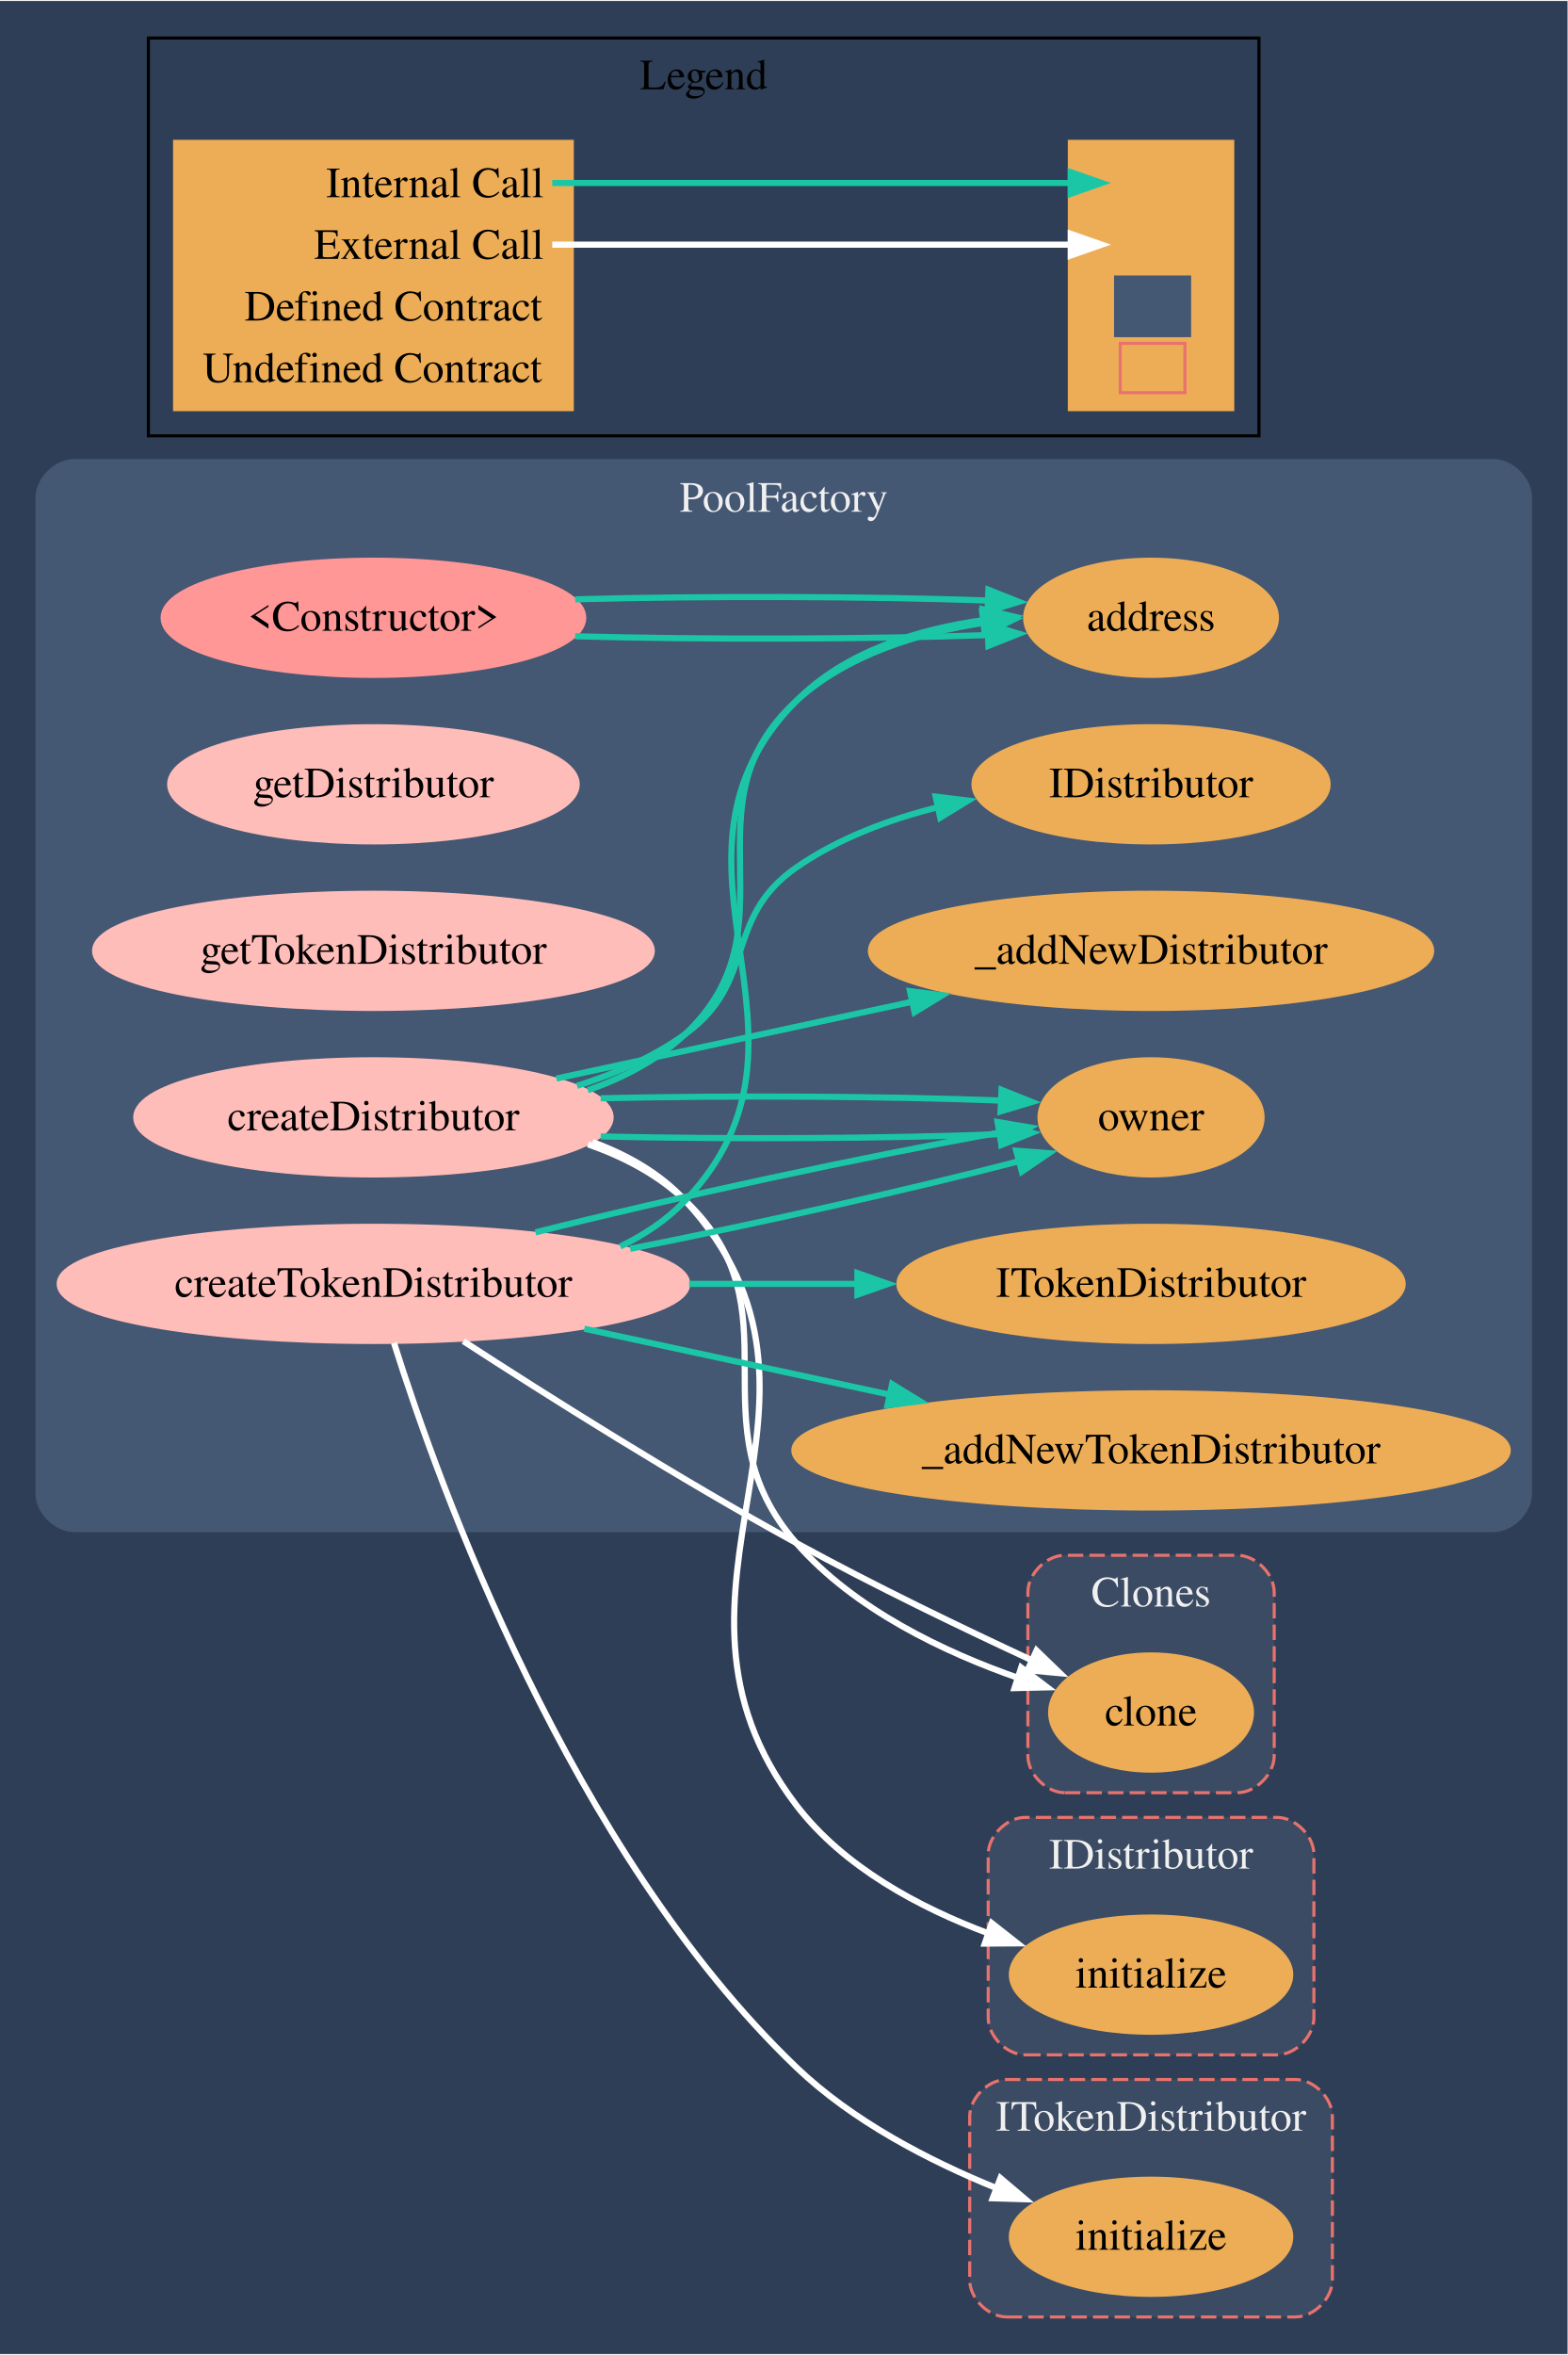
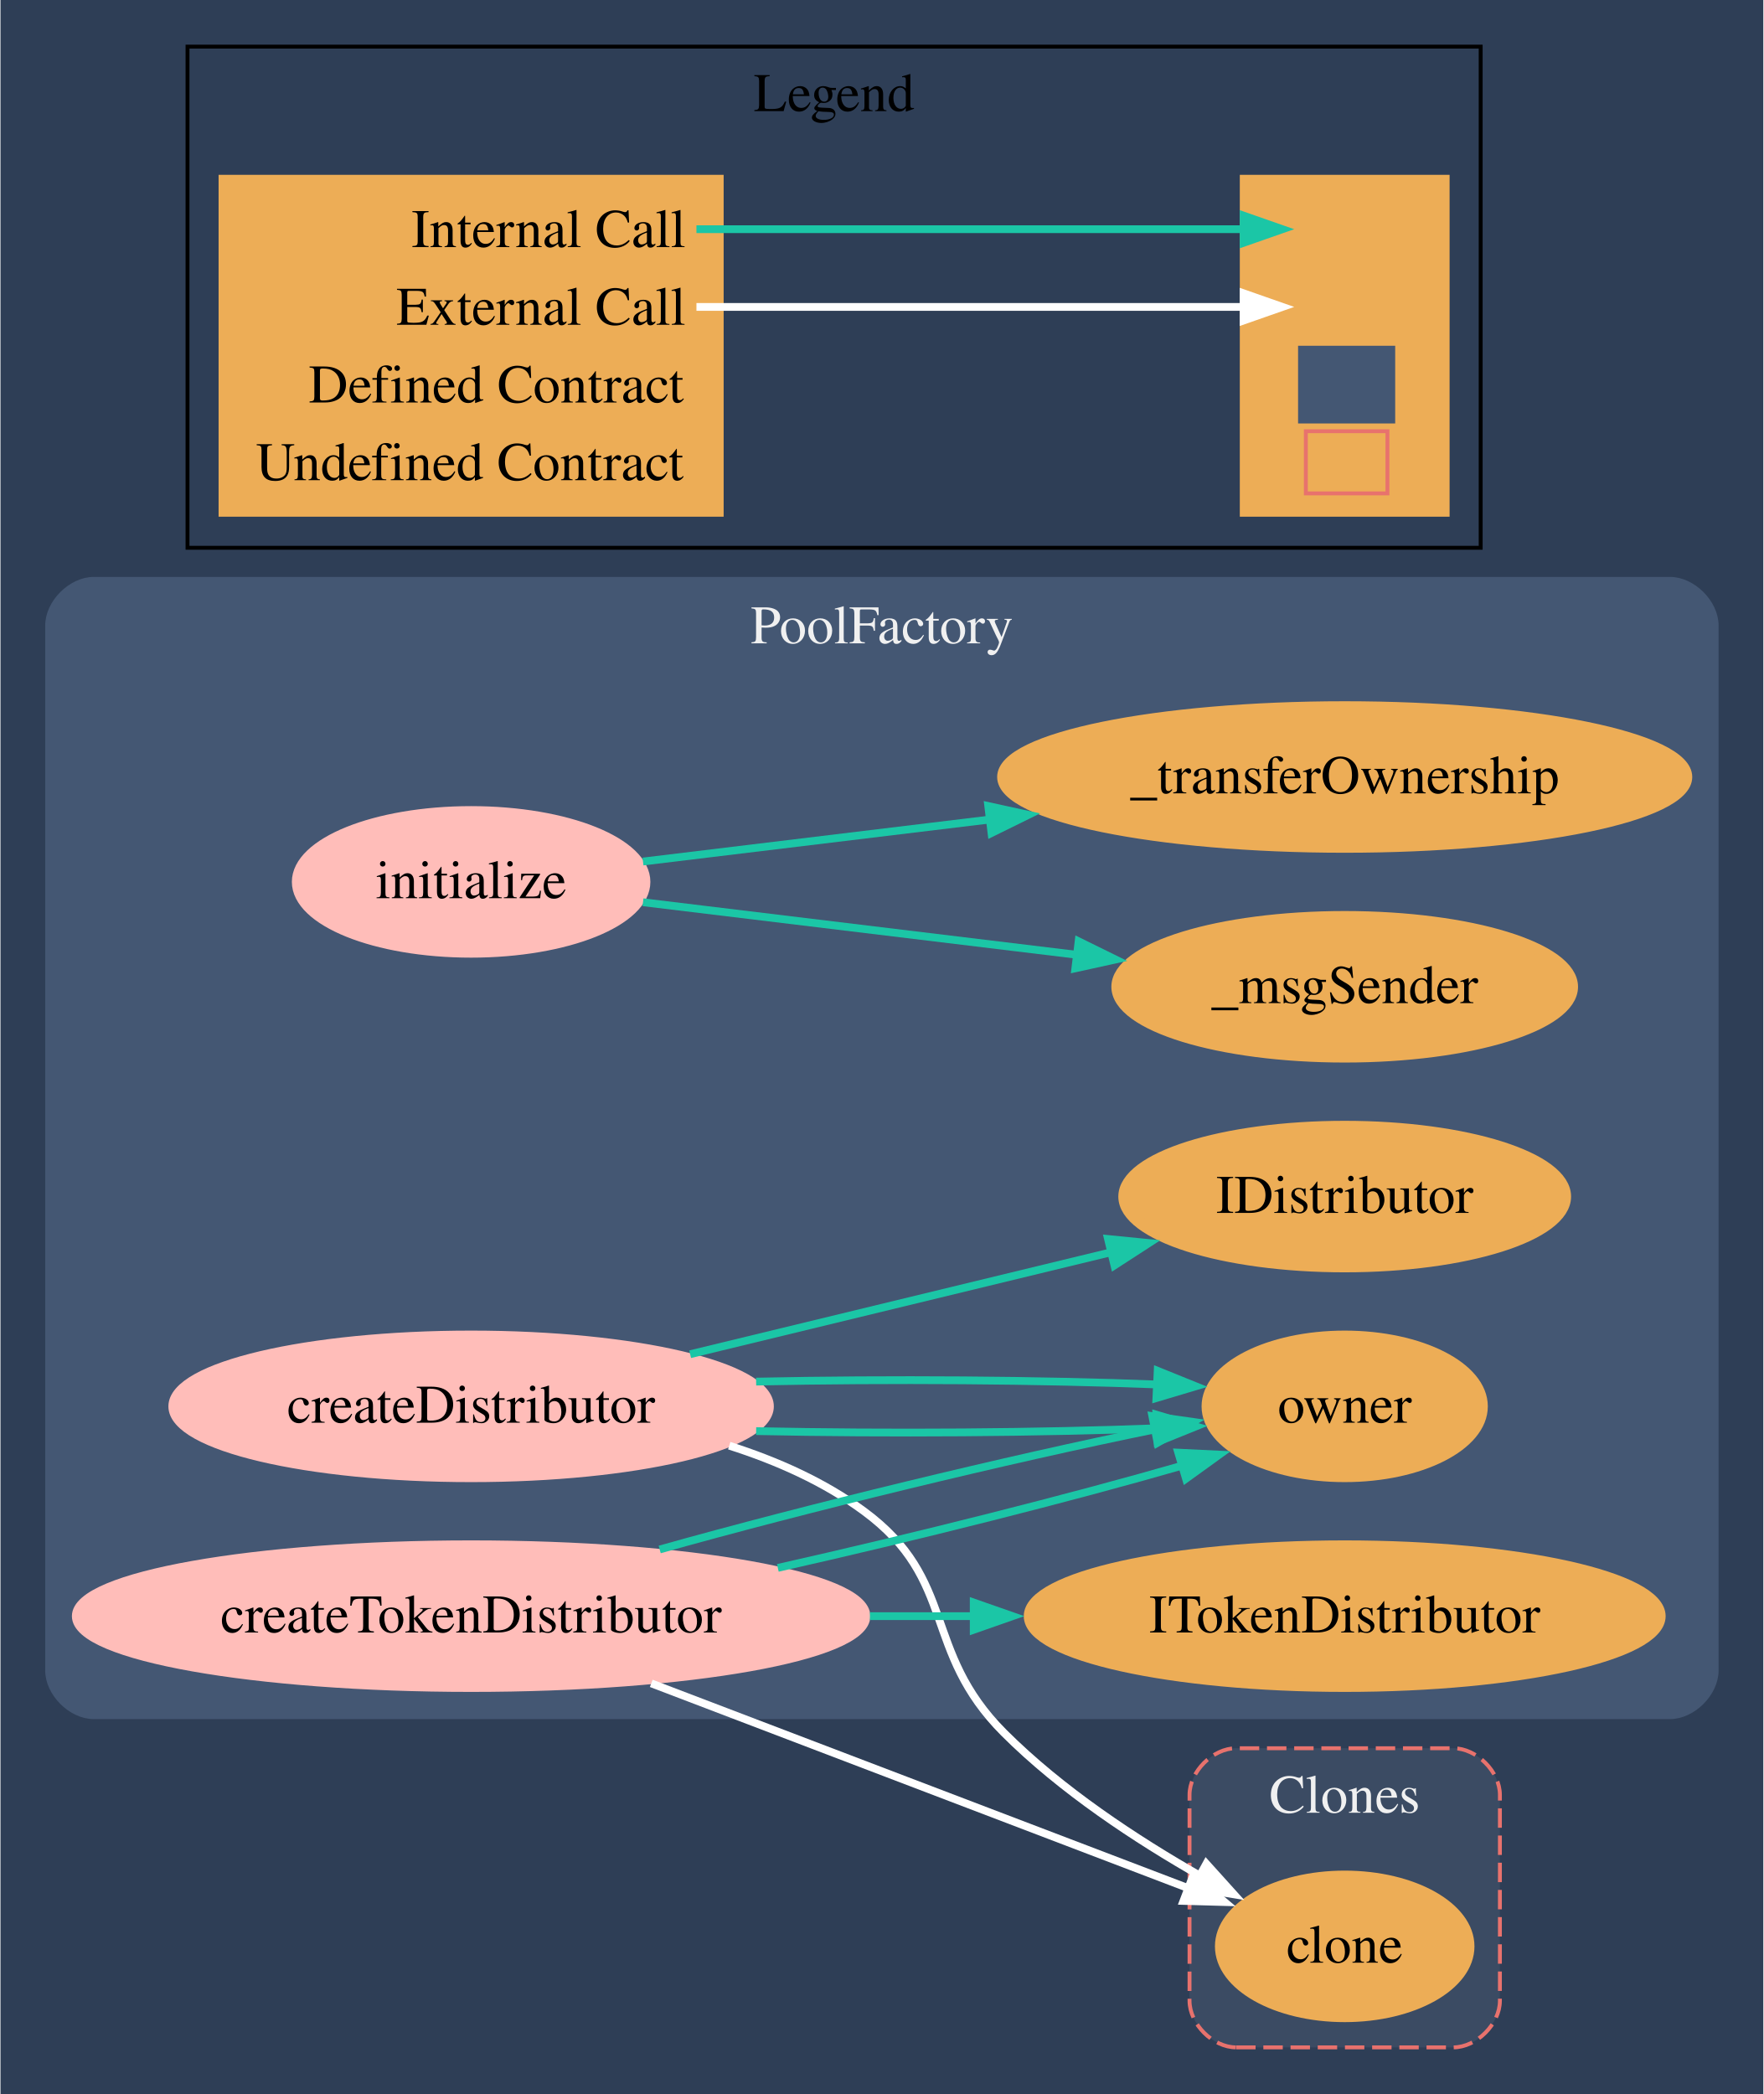
- <svg xmlns="http://www.w3.org/2000/svg" width="508pt" height="763pt" viewBox="0.00 0.00 508.45 763.00">
-   <g id="graph0" class="graph" transform="translate(4,759) scale(1)" data-name="G">
-     <polygon fill="#2e3e56" stroke="none" points="-4,4 -4,-759 504.45,-759 504.45,4 -4,4" style="" />
+ <svg xmlns="http://www.w3.org/2000/svg" width="454pt" height="539pt" viewBox="0.00 0.00 453.73 539.00">
+   <g id="graph0" class="graph" transform="translate(4,535) scale(1)" data-name="G">
+     <polygon fill="#2e3e56" stroke="none" points="-4,4 -4,-535 449.73,-535 449.73,4 -4,4" style="" />
    <g id="clust1" class="cluster" data-name="clusterPoolFactory">
-       <path fill="#445773" stroke="#445773" d="M20,-263C20,-263 480.45,-263 480.45,-263 486.45,-263 492.45,-269 492.45,-275 492.45,-275 492.45,-598 492.45,-598 492.45,-604 486.45,-610 480.45,-610 480.45,-610 20,-610 20,-610 14,-610 8,-604 8,-598 8,-598 8,-275 8,-275 8,-269 14,-263 20,-263" style="" />
-       <text text-anchor="middle" x="250.23" y="-593.4" font-family="Times,serif" font-size="14.00" fill="#f0f0f0" style="">PoolFactory</text>
+       <path fill="#445773" stroke="#445773" d="M20,-93C20,-93 425.73,-93 425.73,-93 431.73,-93 437.73,-99 437.73,-105 437.73,-105 437.73,-374 437.73,-374 437.73,-380 431.73,-386 425.73,-386 425.73,-386 20,-386 20,-386 14,-386 8,-380 8,-374 8,-374 8,-105 8,-105 8,-99 14,-93 20,-93" style="" />
+       <text text-anchor="middle" x="222.86" y="-369.4" font-family="Times,serif" font-size="14.00" fill="#f0f0f0" style="">PoolFactory</text>
    </g>
    <g id="clust2" class="cluster" data-name="clusterClones">
-       <path fill="#3b4b63" stroke="#e8726d" stroke-dasharray="5,2" d="M341.41,-178C341.41,-178 397.31,-178 397.31,-178 403.31,-178 409.31,-184 409.31,-190 409.31,-190 409.31,-243 409.31,-243 409.31,-249 403.31,-255 397.31,-255 397.31,-255 341.41,-255 341.41,-255 335.41,-255 329.41,-249 329.41,-243 329.41,-243 329.41,-190 329.41,-190 329.41,-184 335.41,-178 341.41,-178" style="" />
-       <text text-anchor="middle" x="369.36" y="-238.4" font-family="Times,serif" font-size="14.00" fill="#f0f0f0" style="">Clones</text>
+       <path fill="#3b4b63" stroke="#e8726d" stroke-dasharray="5,2" d="M314.05,-8C314.05,-8 369.94,-8 369.94,-8 375.94,-8 381.94,-14 381.94,-20 381.94,-20 381.94,-73 381.94,-73 381.94,-79 375.94,-85 369.94,-85 369.94,-85 314.05,-85 314.05,-85 308.05,-85 302.05,-79 302.05,-73 302.05,-73 302.05,-20 302.05,-20 302.05,-14 308.05,-8 314.05,-8" style="" />
+       <text text-anchor="middle" x="341.99" y="-68.4" font-family="Times,serif" font-size="14.00" fill="#f0f0f0" style="">Clones</text>
    </g>
-     <g id="clust3" class="cluster" data-name="clusterIDistributor">
-       <path fill="#3b4b63" stroke="#e8726d" stroke-dasharray="5,2" d="M328.54,-93C328.54,-93 410.18,-93 410.18,-93 416.18,-93 422.18,-99 422.18,-105 422.18,-105 422.18,-158 422.18,-158 422.18,-164 416.18,-170 410.18,-170 410.18,-170 328.54,-170 328.54,-170 322.54,-170 316.54,-164 316.54,-158 316.54,-158 316.54,-105 316.54,-105 316.54,-99 322.54,-93 328.54,-93" style="" />
-       <text text-anchor="middle" x="369.36" y="-153.4" font-family="Times,serif" font-size="14.00" fill="#f0f0f0" style="">IDistributor</text>
+     <g id="clust3" class="cluster" data-name="cluster_01">
+       <polygon fill="#2e3e56" stroke="black" points="44.13,-394 44.13,-523 376.99,-523 376.99,-394 44.13,-394" style="" />
+       <text text-anchor="middle" x="210.56" y="-506.4" font-family="Times,serif" font-size="14.00" style="">Legend</text>
    </g>
-     <g id="clust4" class="cluster" data-name="clusterITokenDistributor">
-       <path fill="#3b4b63" stroke="#e8726d" stroke-dasharray="5,2" d="M322.54,-8C322.54,-8 416.18,-8 416.18,-8 422.18,-8 428.18,-14 428.18,-20 428.18,-20 428.18,-73 428.18,-73 428.18,-79 422.18,-85 416.18,-85 416.18,-85 322.54,-85 322.54,-85 316.54,-85 310.54,-79 310.54,-73 310.54,-73 310.54,-20 310.54,-20 310.54,-14 316.54,-8 322.54,-8" style="" />
-       <text text-anchor="middle" x="369.36" y="-68.4" font-family="Times,serif" font-size="14.00" fill="#f0f0f0" style="">ITokenDistributor</text>
+     <g id="node1" class="node" pointer-events="visible" data-name="PoolFactory.initialize">
+       <ellipse fill="#ffbdb9" stroke="#ffbdb9" stroke-width="3" cx="117.13" cy="-308" rx="44.64" ry="18" style="" />
+       <text text-anchor="middle" x="117.13" y="-303.8" font-family="Times,serif" font-size="14.00" style="">initialize</text>
    </g>
-     <g id="clust5" class="cluster" data-name="cluster_01">
-       <polygon fill="#2e3e56" stroke="black" points="44.13,-618 44.13,-747 404.36,-747 404.36,-618 44.13,-618" style="" />
-       <text text-anchor="middle" x="224.24" y="-730.4" font-family="Times,serif" font-size="14.00" style="">Legend</text>
+     <g id="node4" class="node" pointer-events="visible" data-name="PoolFactory._transferOwnership">
+       <ellipse fill="#edad56" stroke="#edad56" stroke-width="3" cx="341.99" cy="-335" rx="87.96" ry="18" style="" />
+       <text text-anchor="middle" x="341.99" y="-330.8" font-family="Times,serif" font-size="14.00" style="">_transferOwnership</text>
    </g>
-     <g id="node1" class="node" pointer-events="visible" data-name="PoolFactory.&lt;Constructor&gt;">
-       <ellipse fill="#ff9797" stroke="#ff9797" stroke-width="3" cx="117.13" cy="-559" rx="67.55" ry="18" style="" />
-       <text text-anchor="middle" x="117.13" y="-554.8" font-family="Times,serif" font-size="14.00" style="">&lt;Constructor&gt;</text>
+     <g id="edge1" class="edge" data-name="PoolFactory.initialize-&gt;PoolFactory._transferOwnership">
+       <path fill="none" stroke="#1bc6a6" stroke-width="2" d="M161.37,-313.24C186.84,-316.32 220.05,-320.35 250.97,-324.09" style="" />
+       <polygon fill="#1bc6a6" stroke="#1bc6a6" stroke-width="2" points="250.24,-327.53 260.59,-325.26 251.08,-320.58 250.24,-327.53" style="" />
    </g>
-     <g id="node8" class="node" pointer-events="visible" data-name="PoolFactory.address">
-       <ellipse fill="#edad56" stroke="#edad56" stroke-width="3" cx="369.36" cy="-559" rx="40" ry="18" style="" />
-       <text text-anchor="middle" x="369.36" y="-554.8" font-family="Times,serif" font-size="14.00" style="">address</text>
+     <g id="node5" class="node" pointer-events="visible" data-name="PoolFactory._msgSender">
+       <ellipse fill="#edad56" stroke="#edad56" stroke-width="3" cx="341.99" cy="-281" rx="58.56" ry="18" style="" />
+       <text text-anchor="middle" x="341.99" y="-276.8" font-family="Times,serif" font-size="14.00" style="">_msgSender</text>
    </g>
-     <g id="edge1" class="edge" data-name="PoolFactory.&lt;Constructor&gt;-&gt;PoolFactory.address">
-       <path fill="none" stroke="#1bc6a6" stroke-width="2" d="M182.57,-553.01C224.24,-551.88 277.76,-552.01 316.65,-553.41" style="" />
-       <polygon fill="#1bc6a6" stroke="#1bc6a6" stroke-width="2" points="316.33,-556.9 326.46,-553.82 316.62,-549.91 316.33,-556.9" style="" />
+     <g id="edge2" class="edge" data-name="PoolFactory.initialize-&gt;PoolFactory._msgSender">
+       <path fill="none" stroke="#1bc6a6" stroke-width="2" d="M161.37,-302.76C193.18,-298.91 237.06,-293.59 273.48,-289.18" style="" />
+       <polygon fill="#1bc6a6" stroke="#1bc6a6" stroke-width="2" points="273.5,-292.7 283.01,-288.02 272.66,-285.75 273.5,-292.7" style="" />
    </g>
-     <g id="edge2" class="edge" data-name="PoolFactory.&lt;Constructor&gt;-&gt;PoolFactory.address">
-       <path fill="none" stroke="#1bc6a6" stroke-width="2" d="M182.57,-564.99C224.24,-566.12 277.76,-565.99 316.65,-564.59" style="" />
-       <polygon fill="#1bc6a6" stroke="#1bc6a6" stroke-width="2" points="316.62,-568.09 326.46,-564.18 316.33,-561.1 316.62,-568.09" style="" />
+     <g id="node2" class="node" pointer-events="visible" data-name="PoolFactory.createDistributor">
+       <ellipse fill="#ffbdb9" stroke="#ffbdb9" stroke-width="3" cx="117.13" cy="-173" rx="76.42" ry="18" style="" />
+       <text text-anchor="middle" x="117.13" y="-168.8" font-family="Times,serif" font-size="14.00" style="">createDistributor</text>
    </g>
-     <g id="node2" class="node" pointer-events="visible" data-name="PoolFactory.getDistributor">
-       <ellipse fill="#ffbdb9" stroke="#ffbdb9" stroke-width="3" cx="117.13" cy="-505" rx="65.43" ry="18" style="" />
-       <text text-anchor="middle" x="117.13" y="-500.8" font-family="Times,serif" font-size="14.00" style="">getDistributor</text>
+     <g id="node6" class="node" pointer-events="visible" data-name="PoolFactory.IDistributor">
+       <ellipse fill="#edad56" stroke="#edad56" stroke-width="3" cx="341.99" cy="-227" rx="56.77" ry="18" style="" />
+       <text text-anchor="middle" x="341.99" y="-222.8" font-family="Times,serif" font-size="14.00" style="">IDistributor</text>
    </g>
-     <g id="node3" class="node" pointer-events="visible" data-name="PoolFactory.getTokenDistributor">
-       <ellipse fill="#ffbdb9" stroke="#ffbdb9" stroke-width="3" cx="117.13" cy="-451" rx="89.77" ry="18" style="" />
-       <text text-anchor="middle" x="117.13" y="-446.8" font-family="Times,serif" font-size="14.00" style="">getTokenDistributor</text>
+     <g id="edge4" class="edge" data-name="PoolFactory.createDistributor-&gt;PoolFactory.IDistributor">
+       <path fill="none" stroke="#1bc6a6" stroke-width="2" d="M173.51,-186.42C206.54,-194.42 248.47,-204.58 282.11,-212.73" style="" />
+       <polygon fill="#1bc6a6" stroke="#1bc6a6" stroke-width="2" points="281.07,-216.08 291.61,-215.04 282.72,-209.28 281.07,-216.08" style="" />
    </g>
-     <g id="node4" class="node" pointer-events="visible" data-name="PoolFactory.createDistributor">
-       <ellipse fill="#ffbdb9" stroke="#ffbdb9" stroke-width="3" cx="117.13" cy="-397" rx="76.42" ry="18" style="" />
-       <text text-anchor="middle" x="117.13" y="-392.8" font-family="Times,serif" font-size="14.00" style="">createDistributor</text>
+     <g id="node7" class="node" pointer-events="visible" data-name="PoolFactory.owner">
+       <ellipse fill="#edad56" stroke="#edad56" stroke-width="3" cx="341.99" cy="-173" rx="35.34" ry="18" style="" />
+       <text text-anchor="middle" x="341.99" y="-168.8" font-family="Times,serif" font-size="14.00" style="">owner</text>
    </g>
-     <g id="node6" class="node" pointer-events="visible" data-name="PoolFactory._addNewDistributor">
-       <ellipse fill="#edad56" stroke="#edad56" stroke-width="3" cx="369.36" cy="-451" rx="90.35" ry="18" style="" />
-       <text text-anchor="middle" x="369.36" y="-446.8" font-family="Times,serif" font-size="14.00" style="">_addNewDistributor</text>
+     <g id="edge5" class="edge" data-name="PoolFactory.createDistributor-&gt;PoolFactory.owner">
+       <path fill="none" stroke="#1bc6a6" stroke-width="2" d="M190.49,-166.63C224.48,-165.94 264.02,-166.19 294.04,-167.38" style="" />
+       <polygon fill="#1bc6a6" stroke="#1bc6a6" stroke-width="2" points="293.52,-170.86 303.67,-167.83 293.85,-163.86 293.52,-170.86" style="" />
    </g>
-     <g id="edge9" class="edge" data-name="PoolFactory.createDistributor-&gt;PoolFactory._addNewDistributor">
-       <path fill="none" stroke="#1bc6a6" stroke-width="2" d="M176.48,-409.59C211,-417.04 255.09,-426.56 292.31,-434.59" style="" />
-       <polygon fill="#1bc6a6" stroke="#1bc6a6" stroke-width="2" points="291.17,-437.92 301.68,-436.61 292.65,-431.08 291.17,-437.92" style="" />
+     <g id="edge6" class="edge" data-name="PoolFactory.createDistributor-&gt;PoolFactory.owner">
+       <path fill="none" stroke="#1bc6a6" stroke-width="2" d="M190.49,-179.37C224.48,-180.06 264.02,-179.81 294.04,-178.62" style="" />
+       <polygon fill="#1bc6a6" stroke="#1bc6a6" stroke-width="2" points="293.85,-182.14 303.67,-178.17 293.52,-175.14 293.85,-182.14" style="" />
    </g>
-     <g id="edge3" class="edge" data-name="PoolFactory.createDistributor-&gt;PoolFactory.address">
-       <path fill="none" stroke="#1bc6a6" stroke-width="2" d="M186.67,-405.79C198.28,-409.84 209.42,-415.66 218.26,-424 255.07,-458.72 216.92,-497.86 254.26,-532 270.68,-547.01 293.88,-554.13 315.08,-557.35" style="" />
-       <polygon fill="#1bc6a6" stroke="#1bc6a6" stroke-width="2" points="314.59,-560.82 324.93,-558.53 315.42,-553.87 314.59,-560.82" style="" />
+     <g id="node9" class="node" pointer-events="visible" data-name="Clones.clone">
+       <ellipse fill="#edad56" stroke="#edad56" stroke-width="3" cx="341.99" cy="-34" rx="31.9" ry="18" style="" />
+       <text text-anchor="middle" x="341.99" y="-29.8" font-family="Times,serif" font-size="14.00" style="">clone</text>
    </g>
-     <g id="node9" class="node" pointer-events="visible" data-name="PoolFactory.IDistributor">
-       <ellipse fill="#edad56" stroke="#edad56" stroke-width="3" cx="369.36" cy="-505" rx="56.77" ry="18" style="" />
-       <text text-anchor="middle" x="369.36" y="-500.8" font-family="Times,serif" font-size="14.00" style="">IDistributor</text>
+     <g id="edge3" class="edge" data-name="PoolFactory.createDistributor-&gt;Clones.clone">
+       <path fill="none" stroke="white" stroke-width="2" d="M183.57,-162.88C195.86,-158.97 208.05,-153.53 218.26,-146 242.38,-128.22 233.1,-110.21 254.26,-89 269,-74.24 288.38,-61.48 305.09,-51.98" style="" />
+       <polygon fill="white" stroke="white" stroke-width="2" points="306.38,-55.26 313.48,-47.39 303.02,-49.12 306.38,-55.26" style="" />
    </g>
-     <g id="edge5" class="edge" data-name="PoolFactory.createDistributor-&gt;PoolFactory.IDistributor">
-       <path fill="none" stroke="#1bc6a6" stroke-width="2" d="M183.17,-407.23C195.56,-411.14 207.88,-416.54 218.26,-424 241.69,-440.83 230.58,-461.53 254.26,-478 267.91,-487.49 284.47,-493.67 300.68,-497.69" style="" />
-       <polygon fill="#1bc6a6" stroke="#1bc6a6" stroke-width="2" points="299.49,-501.02 310.01,-499.72 300.98,-494.18 299.49,-501.02" style="" />
+     <g id="node3" class="node" pointer-events="visible" data-name="PoolFactory.createTokenDistributor">
+       <ellipse fill="#ffbdb9" stroke="#ffbdb9" stroke-width="3" cx="117.13" cy="-119" rx="101.26" ry="18" style="" />
+       <text text-anchor="middle" x="117.13" y="-114.8" font-family="Times,serif" font-size="14.00" style="">createTokenDistributor</text>
    </g>
-     <g id="node10" class="node" pointer-events="visible" data-name="PoolFactory.owner">
-       <ellipse fill="#edad56" stroke="#edad56" stroke-width="3" cx="369.36" cy="-397" rx="35.34" ry="18" style="" />
-       <text text-anchor="middle" x="369.36" y="-392.8" font-family="Times,serif" font-size="14.00" style="">owner</text>
+     <g id="edge9" class="edge" data-name="PoolFactory.createTokenDistributor-&gt;PoolFactory.owner">
+       <path fill="none" stroke="#1bc6a6" stroke-width="2" d="M196.08,-131.42C231.29,-139.34 271.41,-149.44 300.5,-157.84" style="" />
+       <polygon fill="#1bc6a6" stroke="#1bc6a6" stroke-width="2" points="299.15,-161.09 309.73,-160.58 301.14,-154.38 299.15,-161.09" style="" />
    </g>
-     <g id="edge7" class="edge" data-name="PoolFactory.createDistributor-&gt;PoolFactory.owner">
-       <path fill="none" stroke="#1bc6a6" stroke-width="2" d="M190.84,-390.81C232.74,-389.86 284.2,-390.12 320.91,-391.57" style="" />
-       <polygon fill="#1bc6a6" stroke="#1bc6a6" stroke-width="2" points="320.55,-395.06 330.7,-392.02 320.87,-388.07 320.55,-395.06" style="" />
+     <g id="edge10" class="edge" data-name="PoolFactory.createTokenDistributor-&gt;PoolFactory.owner">
+       <path fill="none" stroke="#1bc6a6" stroke-width="2" d="M165.67,-136.16C203.29,-146.75 255.59,-159.42 293.26,-167.09" style="" />
+       <polygon fill="#1bc6a6" stroke="#1bc6a6" stroke-width="2" points="292.47,-170.5 302.96,-169 293.82,-163.63 292.47,-170.5" style="" />
    </g>
-     <g id="edge8" class="edge" data-name="PoolFactory.createDistributor-&gt;PoolFactory.owner">
-       <path fill="none" stroke="#1bc6a6" stroke-width="2" d="M190.84,-403.19C232.74,-404.14 284.2,-403.88 320.91,-402.43" style="" />
-       <polygon fill="#1bc6a6" stroke="#1bc6a6" stroke-width="2" points="320.87,-405.93 330.7,-401.98 320.55,-398.94 320.87,-405.93" style="" />
+     <g id="node8" class="node" pointer-events="visible" data-name="PoolFactory.ITokenDistributor">
+       <ellipse fill="#edad56" stroke="#edad56" stroke-width="3" cx="341.99" cy="-119" rx="81.11" ry="18" style="" />
+       <text text-anchor="middle" x="341.99" y="-114.8" font-family="Times,serif" font-size="14.00" style="">ITokenDistributor</text>
    </g>
-     <g id="node12" class="node" pointer-events="visible" data-name="Clones.clone">
-       <ellipse fill="#edad56" stroke="#edad56" stroke-width="3" cx="369.36" cy="-204" rx="31.9" ry="18" style="" />
-       <text text-anchor="middle" x="369.36" y="-199.8" font-family="Times,serif" font-size="14.00" style="">clone</text>
+     <g id="edge8" class="edge" data-name="PoolFactory.createTokenDistributor-&gt;PoolFactory.ITokenDistributor">
+       <path fill="none" stroke="#1bc6a6" stroke-width="2" d="M219.78,-119C228.73,-119 237.76,-119 246.64,-119" style="" />
+       <polygon fill="#1bc6a6" stroke="#1bc6a6" stroke-width="2" points="246.5,-122.5 256.5,-119 246.5,-115.5 246.5,-122.5" style="" />
    </g>
-     <g id="edge4" class="edge" data-name="PoolFactory.createDistributor-&gt;Clones.clone">
-       <path fill="none" stroke="white" stroke-width="2" d="M186.73,-388.26C198.33,-384.21 209.46,-378.38 218.26,-370 255.85,-334.26 220.16,-298.07 254.26,-259 273.1,-237.42 302.32,-223.56 326.47,-215.15" style="" />
-       <polygon fill="white" stroke="white" stroke-width="2" points="327.24,-218.58 335.68,-212.17 325.08,-211.92 327.24,-218.58" style="" />
+     <g id="edge7" class="edge" data-name="PoolFactory.createTokenDistributor-&gt;Clones.clone">
+       <path fill="none" stroke="white" stroke-width="2" d="M163.5,-101.7C204.18,-86.18 263.24,-63.65 301.88,-48.92" style="" />
+       <polygon fill="white" stroke="white" stroke-width="2" points="302.98,-52.24 311.08,-45.41 300.49,-45.7 302.98,-52.24" style="" />
    </g>
-     <g id="node13" class="node" pointer-events="visible" data-name="IDistributor.initialize">
-       <ellipse fill="#edad56" stroke="#edad56" stroke-width="3" cx="369.36" cy="-119" rx="44.64" ry="18" style="" />
-       <text text-anchor="middle" x="369.36" y="-114.8" font-family="Times,serif" font-size="14.00" style="">initialize</text>
+     <g id="node10" class="node" pointer-events="visible" data-name="key">
+       <polygon fill="#edad56" stroke="none" stroke-width="3" points="182.13,-490 52.13,-490 52.13,-402 182.13,-402 182.13,-490" style="" />
+       <text text-anchor="start" x="101.77" y="-471.4" font-family="Times,serif" font-size="14.00" style="">Internal Call</text>
+       <text text-anchor="start" x="97.88" y="-451.4" font-family="Times,serif" font-size="14.00" style="">External Call</text>
+       <text text-anchor="start" x="75.33" y="-431.4" font-family="Times,serif" font-size="14.00" style="">Defined Contract</text>
+       <text text-anchor="start" x="61.73" y="-411.4" font-family="Times,serif" font-size="14.00" style="">Undefined Contract</text>
    </g>
-     <g id="edge6" class="edge" data-name="PoolFactory.createDistributor-&gt;IDistributor.initialize">
-       <path fill="none" stroke="white" stroke-width="2" d="M188.17,-388.99C199.5,-384.86 210.15,-378.81 218.26,-370 278.28,-304.87 200.55,-244.42 254.26,-174 269.62,-153.86 294.26,-140.71 316.71,-132.34" style="" />
-       <polygon fill="white" stroke="white" stroke-width="2" points="317.7,-135.7 326.02,-129.15 315.43,-129.08 317.7,-135.7" style="" />
+     <g id="node11" class="node" pointer-events="visible" data-name="key2">
+       <polygon fill="#edad56" stroke="none" stroke-width="3" points="368.99,-490 314.99,-490 314.99,-402 368.99,-402 368.99,-490" style="" />
+       <text text-anchor="start" x="331.99" y="-471.4" font-family="Times,serif" font-size="14.00" style="">   </text>
+       <text text-anchor="start" x="331.99" y="-451.4" font-family="Times,serif" font-size="14.00" style="">   </text>
+       <polygon fill="#445773" stroke="none" points="329.99,-426 329.99,-446 354.99,-446 354.99,-426 329.99,-426" style="" />
+       <text text-anchor="start" x="331.99" y="-431.4" font-family="Times,serif" font-size="14.00" style="">   </text>
+       <polygon fill="none" stroke="#e8726d" points="331.99,-408 331.99,-424 352.99,-424 352.99,-408 331.99,-408" style="" />
    </g>
-     <g id="node5" class="node" pointer-events="visible" data-name="PoolFactory.createTokenDistributor">
-       <ellipse fill="#ffbdb9" stroke="#ffbdb9" stroke-width="3" cx="117.13" cy="-343" rx="101.26" ry="18" style="" />
-       <text text-anchor="middle" x="117.13" y="-338.8" font-family="Times,serif" font-size="14.00" style="">createTokenDistributor</text>
+     <g id="edge11" class="edge" data-name="key-&gt;key2">
+       <path fill="none" stroke="#1bc6a6" stroke-width="2" d="M175.13,-476C238.97,-476 258.11,-476 316.02,-476" style="" />
+       <polygon fill="#1bc6a6" stroke="#1bc6a6" stroke-width="2" points="315.97,-479.5 325.97,-476 315.97,-472.5 315.97,-479.5" style="" />
    </g>
-     <g id="node7" class="node" pointer-events="visible" data-name="PoolFactory._addNewTokenDistributor">
-       <ellipse fill="#edad56" stroke="#edad56" stroke-width="3" cx="369.36" cy="-289" rx="115.19" ry="18" style="" />
-       <text text-anchor="middle" x="369.36" y="-284.8" font-family="Times,serif" font-size="14.00" style="">_addNewTokenDistributor</text>
-     </g>
-     <g id="edge16" class="edge" data-name="PoolFactory.createTokenDistributor-&gt;PoolFactory._addNewTokenDistributor">
-       <path fill="none" stroke="#1bc6a6" stroke-width="2" d="M185.52,-328.46C216.06,-321.87 252.48,-314.01 284.75,-307.04" style="" />
-       <polygon fill="#1bc6a6" stroke="#1bc6a6" stroke-width="2" points="285.36,-310.49 294.39,-304.96 283.88,-303.65 285.36,-310.49" style="" />
-     </g>
-     <g id="edge10" class="edge" data-name="PoolFactory.createTokenDistributor-&gt;PoolFactory.address">
-       <path fill="none" stroke="#1bc6a6" stroke-width="2" d="M197.19,-355.14C205.04,-358.9 212.29,-363.75 218.26,-370 269.24,-423.31 202.47,-479.49 254.26,-532 270.14,-548.1 293.72,-555.31 315.33,-558.31" style="" />
-       <polygon fill="#1bc6a6" stroke="#1bc6a6" stroke-width="2" points="314.77,-561.77 325.08,-559.34 315.51,-554.81 314.77,-561.77" style="" />
-     </g>
-     <g id="edge14" class="edge" data-name="PoolFactory.createTokenDistributor-&gt;PoolFactory.owner">
-       <path fill="none" stroke="#1bc6a6" stroke-width="2" d="M200.41,-354.37C242.72,-362.75 292.47,-373.89 326.78,-382.85" style="" />
-       <polygon fill="#1bc6a6" stroke="#1bc6a6" stroke-width="2" points="325.64,-386.17 336.21,-385.38 327.46,-379.41 325.64,-386.17" style="" />
-     </g>
-     <g id="edge15" class="edge" data-name="PoolFactory.createTokenDistributor-&gt;PoolFactory.owner">
-       <path fill="none" stroke="#1bc6a6" stroke-width="2" d="M169.68,-359.71C213.89,-370.85 277.11,-384.45 320.29,-392.08" style="" />
-       <polygon fill="#1bc6a6" stroke="#1bc6a6" stroke-width="2" points="319.57,-395.51 330.02,-393.74 320.75,-388.61 319.57,-395.51" style="" />
-     </g>
-     <g id="node11" class="node" pointer-events="visible" data-name="PoolFactory.ITokenDistributor">
-       <ellipse fill="#edad56" stroke="#edad56" stroke-width="3" cx="369.36" cy="-343" rx="81.11" ry="18" style="" />
-       <text text-anchor="middle" x="369.36" y="-338.8" font-family="Times,serif" font-size="14.00" style="">ITokenDistributor</text>
-     </g>
-     <g id="edge12" class="edge" data-name="PoolFactory.createTokenDistributor-&gt;PoolFactory.ITokenDistributor">
-       <path fill="none" stroke="#1bc6a6" stroke-width="2" d="M219.55,-343C237.64,-343 256.43,-343 274.31,-343" style="" />
-       <polygon fill="#1bc6a6" stroke="#1bc6a6" stroke-width="2" points="274.12,-346.5 284.11,-343 274.11,-339.5 274.12,-346.5" style="" />
-     </g>
-     <g id="edge11" class="edge" data-name="PoolFactory.createTokenDistributor-&gt;Clones.clone">
-       <path fill="none" stroke="white" stroke-width="2" d="M146.3,-324.43C173.48,-306.79 216.02,-279.94 254.26,-259 279.32,-245.28 308.34,-231.31 330.84,-220.89" style="" />
-       <polygon fill="white" stroke="white" stroke-width="2" points="332.22,-224.11 339.85,-216.75 329.3,-217.75 332.22,-224.11" style="" />
-     </g>
-     <g id="node14" class="node" pointer-events="visible" data-name="ITokenDistributor.initialize">
-       <ellipse fill="#edad56" stroke="#edad56" stroke-width="3" cx="369.36" cy="-34" rx="44.64" ry="18" style="" />
-       <text text-anchor="middle" x="369.36" y="-29.8" font-family="Times,serif" font-size="14.00" style="">initialize</text>
-     </g>
-     <g id="edge13" class="edge" data-name="PoolFactory.createTokenDistributor-&gt;ITokenDistributor.initialize">
-       <path fill="none" stroke="white" stroke-width="2" d="M123.79,-323.88C138.3,-277.81 180.93,-159.26 254.26,-89 272.53,-71.5 297.43,-58.62 319.3,-49.74" style="" />
-       <polygon fill="white" stroke="white" stroke-width="2" points="320.51,-53.03 328.59,-46.18 318,-46.49 320.51,-53.03" style="" />
-     </g>
-     <g id="node15" class="node" pointer-events="visible" data-name="key">
-       <polygon fill="#edad56" stroke="none" stroke-width="3" points="182.13,-714 52.13,-714 52.13,-626 182.13,-626 182.13,-714" style="" />
-       <text text-anchor="start" x="101.77" y="-695.4" font-family="Times,serif" font-size="14.00" style="">Internal Call</text>
-       <text text-anchor="start" x="97.88" y="-675.4" font-family="Times,serif" font-size="14.00" style="">External Call</text>
-       <text text-anchor="start" x="75.33" y="-655.4" font-family="Times,serif" font-size="14.00" style="">Defined Contract</text>
-       <text text-anchor="start" x="61.73" y="-635.4" font-family="Times,serif" font-size="14.00" style="">Undefined Contract</text>
-     </g>
-     <g id="node16" class="node" pointer-events="visible" data-name="key2">
-       <polygon fill="#edad56" stroke="none" stroke-width="3" points="396.36,-714 342.36,-714 342.36,-626 396.36,-626 396.36,-714" style="" />
-       <text text-anchor="start" x="359.36" y="-695.4" font-family="Times,serif" font-size="14.00" style="">   </text>
-       <text text-anchor="start" x="359.36" y="-675.4" font-family="Times,serif" font-size="14.00" style="">   </text>
-       <polygon fill="#445773" stroke="none" points="357.36,-650 357.36,-670 382.36,-670 382.36,-650 357.36,-650" style="" />
-       <text text-anchor="start" x="359.36" y="-655.4" font-family="Times,serif" font-size="14.00" style="">   </text>
-       <polygon fill="none" stroke="#e8726d" points="359.36,-632 359.36,-648 380.36,-648 380.36,-632 359.36,-632" style="" />
-     </g>
-     <g id="edge17" class="edge" data-name="key-&gt;key2">
-       <path fill="none" stroke="#1bc6a6" stroke-width="2" d="M175.13,-700C251.27,-700 273.43,-700 343.67,-700" style="" />
-       <polygon fill="#1bc6a6" stroke="#1bc6a6" stroke-width="2" points="343.33,-703.5 353.33,-700 343.33,-696.5 343.33,-703.5" style="" />
-     </g>
-     <g id="edge18" class="edge" data-name="key-&gt;key2">
-       <path fill="none" stroke="white" stroke-width="2" d="M175.13,-680C251.27,-680 273.43,-680 343.67,-680" style="" />
-       <polygon fill="white" stroke="white" stroke-width="2" points="343.33,-683.5 353.33,-680 343.33,-676.5 343.33,-683.5" style="" />
+     <g id="edge12" class="edge" data-name="key-&gt;key2">
+       <path fill="none" stroke="white" stroke-width="2" d="M175.13,-456C238.97,-456 258.11,-456 316.02,-456" style="" />
+       <polygon fill="white" stroke="white" stroke-width="2" points="315.97,-459.5 325.97,-456 315.97,-452.5 315.97,-459.5" style="" />
    </g>
  </g>
</svg>
